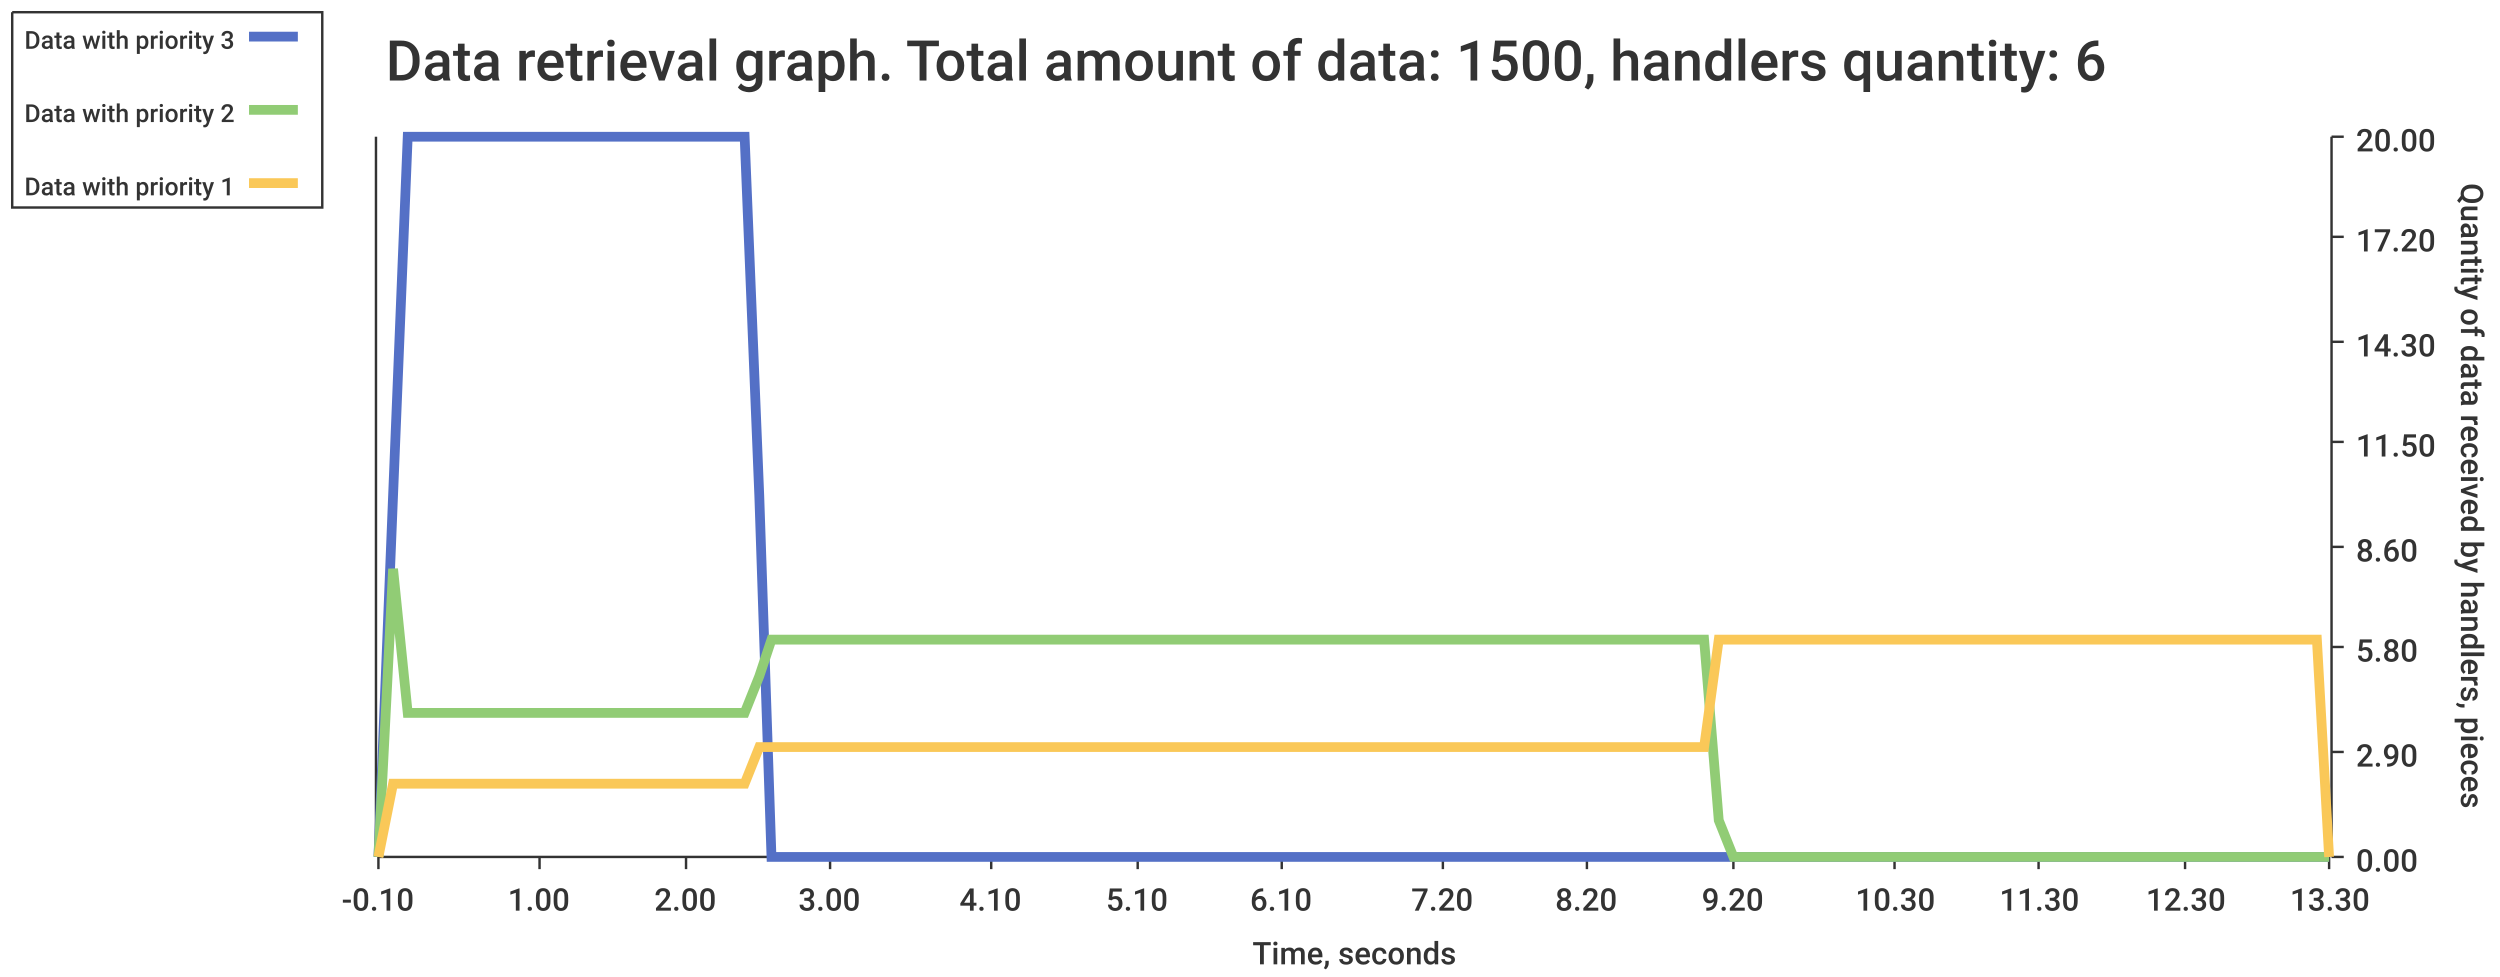
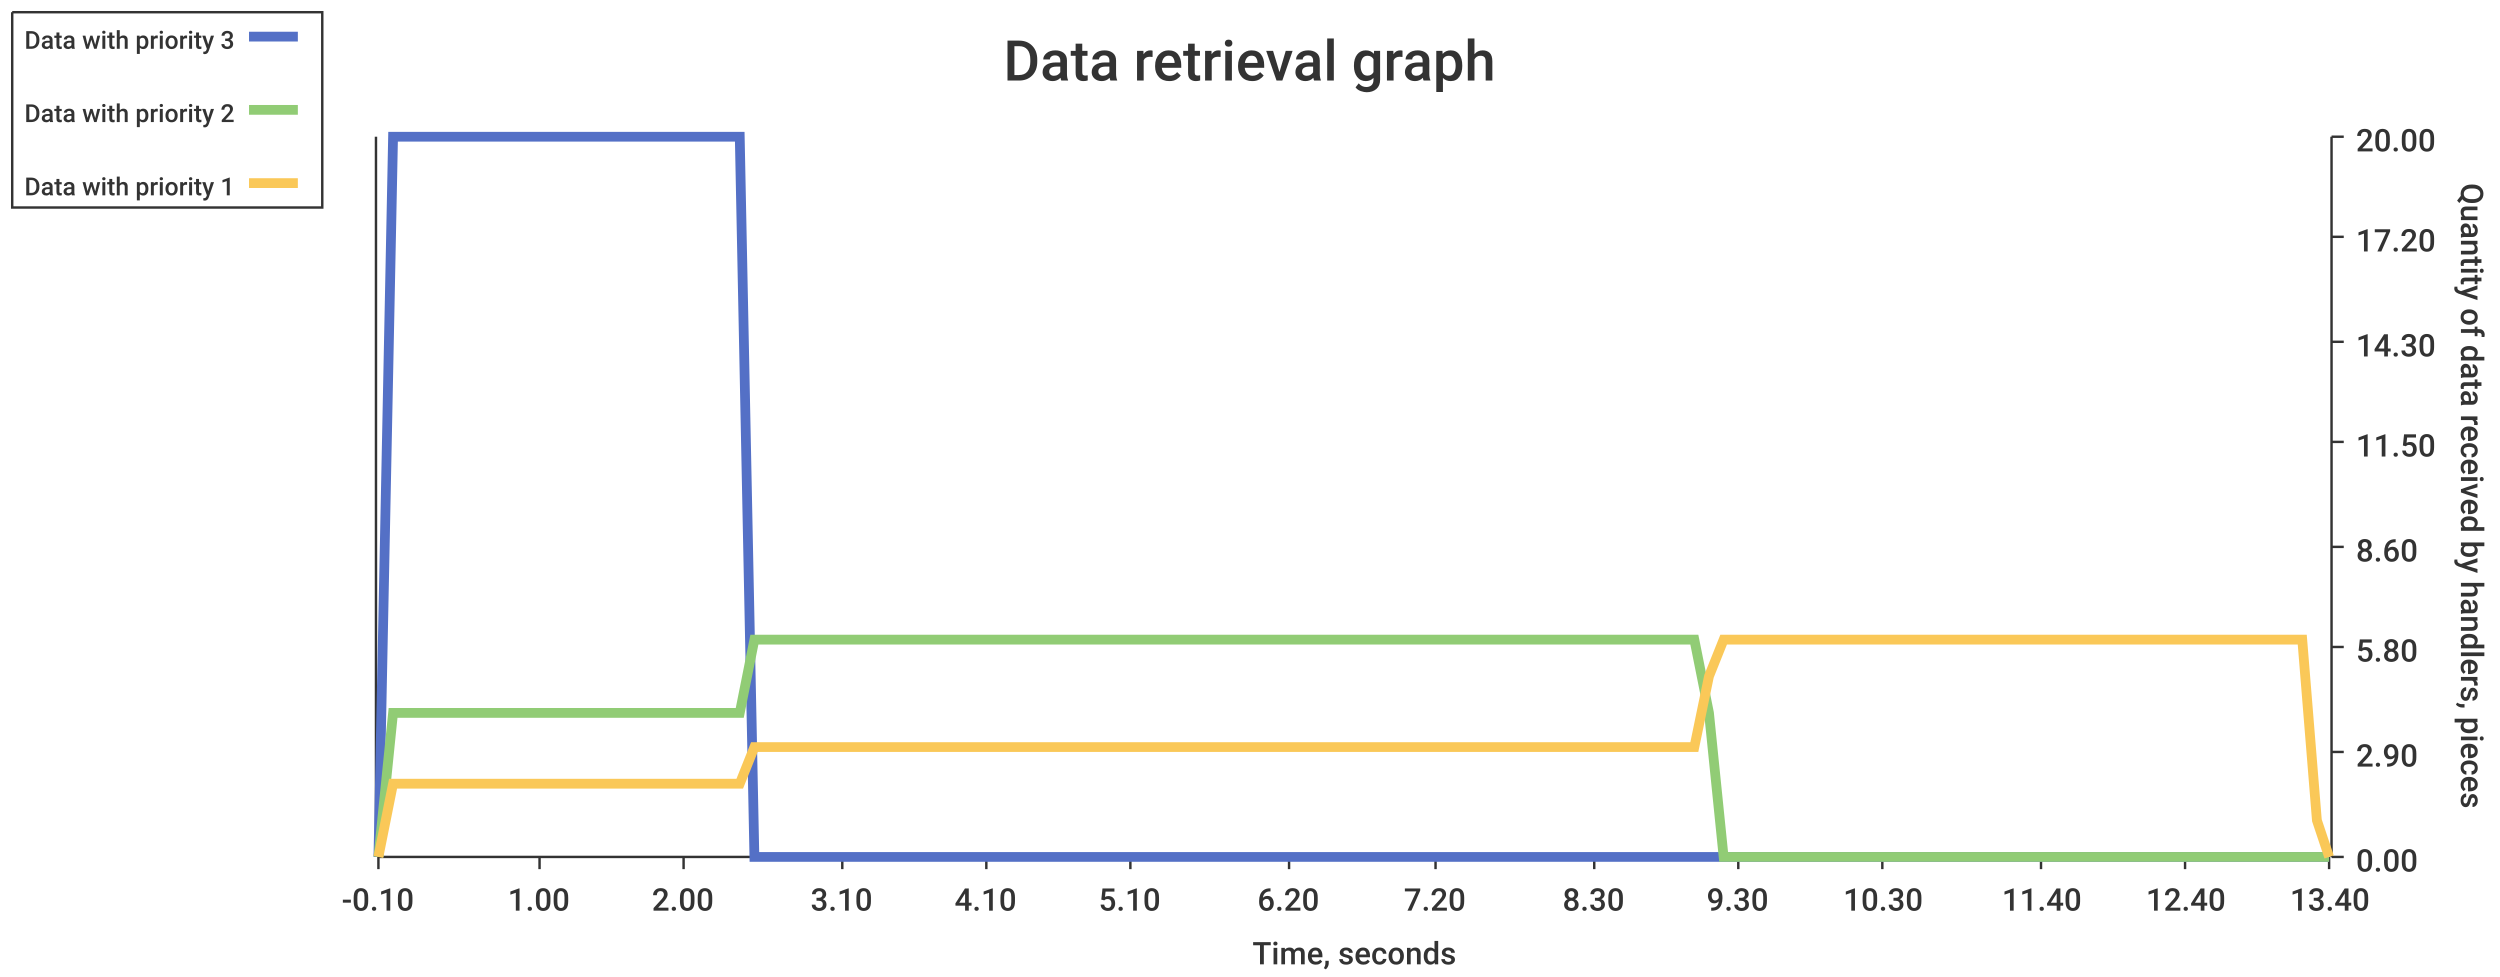
<svg xmlns="http://www.w3.org/2000/svg" width="1024" height="400">\n<path d="M 0 0 L 1024 0 L 1024 400 L 0 400 L 0 0" style="stroke-width:0;stroke:rgba(255,255,255,1.0);fill:rgba(1,1,1,0.0)" />
  <path d="M 155 56 L 954 56 L 954 351 L 155 351 L 155 56" style="stroke-width:0;stroke:rgba(255,255,255,1.0);fill:rgba(1,1,1,0.0)" />
  <path d="M 155 351 L 954 351" style="stroke-width:1;stroke:rgba(51,51,51,1.0);fill:none" />
  <path d="M 155 351 L 155 356" style="stroke-width:1;stroke:rgba(51,51,51,1.0);fill:none" />
  <text x="140" y="373" style="stroke-width:0;stroke:none;fill:rgba(51,51,51,1.0);font-size:12.8px;font-family:'Roboto Medium',sans-serif">-0.10</text>
  <path d="M 221 351 L 221 356" style="stroke-width:1;stroke:rgba(51,51,51,1.0);fill:none" />
  <text x="208" y="373" style="stroke-width:0;stroke:none;fill:rgba(51,51,51,1.0);font-size:12.8px;font-family:'Roboto Medium',sans-serif">1.00</text>
-   <path d="M 281 351 L 281 356" style="stroke-width:1;stroke:rgba(51,51,51,1.0);fill:none" />
-   <text x="268" y="373" style="stroke-width:0;stroke:none;fill:rgba(51,51,51,1.0);font-size:12.8px;font-family:'Roboto Medium',sans-serif">2.00</text>
-   <path d="M 340 351 L 340 356" style="stroke-width:1;stroke:rgba(51,51,51,1.0);fill:none" />
-   <text x="327" y="373" style="stroke-width:0;stroke:none;fill:rgba(51,51,51,1.0);font-size:12.8px;font-family:'Roboto Medium',sans-serif">3.00</text>
-   <path d="M 406 351 L 406 356" style="stroke-width:1;stroke:rgba(51,51,51,1.0);fill:none" />
-   <text x="393" y="373" style="stroke-width:0;stroke:none;fill:rgba(51,51,51,1.0);font-size:12.8px;font-family:'Roboto Medium',sans-serif">4.10</text>
-   <path d="M 466 351 L 466 356" style="stroke-width:1;stroke:rgba(51,51,51,1.0);fill:none" />
-   <text x="453" y="373" style="stroke-width:0;stroke:none;fill:rgba(51,51,51,1.0);font-size:12.8px;font-family:'Roboto Medium',sans-serif">5.10</text>
-   <path d="M 525 351 L 525 356" style="stroke-width:1;stroke:rgba(51,51,51,1.0);fill:none" />
-   <text x="512" y="373" style="stroke-width:0;stroke:none;fill:rgba(51,51,51,1.0);font-size:12.8px;font-family:'Roboto Medium',sans-serif">6.10</text>
-   <path d="M 591 351 L 591 356" style="stroke-width:1;stroke:rgba(51,51,51,1.0);fill:none" />
-   <text x="578" y="373" style="stroke-width:0;stroke:none;fill:rgba(51,51,51,1.0);font-size:12.8px;font-family:'Roboto Medium',sans-serif">7.20</text>
-   <path d="M 650 351 L 650 356" style="stroke-width:1;stroke:rgba(51,51,51,1.0);fill:none" />
-   <text x="637" y="373" style="stroke-width:0;stroke:none;fill:rgba(51,51,51,1.0);font-size:12.8px;font-family:'Roboto Medium',sans-serif">8.20</text>
-   <path d="M 710 351 L 710 356" style="stroke-width:1;stroke:rgba(51,51,51,1.0);fill:none" />
-   <text x="697" y="373" style="stroke-width:0;stroke:none;fill:rgba(51,51,51,1.0);font-size:12.8px;font-family:'Roboto Medium',sans-serif">9.20</text>
-   <path d="M 776 351 L 776 356" style="stroke-width:1;stroke:rgba(51,51,51,1.0);fill:none" />
-   <text x="760" y="373" style="stroke-width:0;stroke:none;fill:rgba(51,51,51,1.0);font-size:12.8px;font-family:'Roboto Medium',sans-serif">10.30</text>
-   <path d="M 835 351 L 835 356" style="stroke-width:1;stroke:rgba(51,51,51,1.0);fill:none" />
-   <text x="819" y="373" style="stroke-width:0;stroke:none;fill:rgba(51,51,51,1.0);font-size:12.8px;font-family:'Roboto Medium',sans-serif">11.30</text>
+   <path d="M 280 351 L 280 356" style="stroke-width:1;stroke:rgba(51,51,51,1.0);fill:none" />
+   <text x="267" y="373" style="stroke-width:0;stroke:none;fill:rgba(51,51,51,1.0);font-size:12.8px;font-family:'Roboto Medium',sans-serif">2.00</text>
+   <path d="M 345 351 L 345 356" style="stroke-width:1;stroke:rgba(51,51,51,1.0);fill:none" />
+   <text x="332" y="373" style="stroke-width:0;stroke:none;fill:rgba(51,51,51,1.0);font-size:12.8px;font-family:'Roboto Medium',sans-serif">3.10</text>
+   <path d="M 404 351 L 404 356" style="stroke-width:1;stroke:rgba(51,51,51,1.0);fill:none" />
+   <text x="391" y="373" style="stroke-width:0;stroke:none;fill:rgba(51,51,51,1.0);font-size:12.8px;font-family:'Roboto Medium',sans-serif">4.10</text>
+   <path d="M 463 351 L 463 356" style="stroke-width:1;stroke:rgba(51,51,51,1.0);fill:none" />
+   <text x="450" y="373" style="stroke-width:0;stroke:none;fill:rgba(51,51,51,1.0);font-size:12.8px;font-family:'Roboto Medium',sans-serif">5.10</text>
+   <path d="M 528 351 L 528 356" style="stroke-width:1;stroke:rgba(51,51,51,1.0);fill:none" />
+   <text x="515" y="373" style="stroke-width:0;stroke:none;fill:rgba(51,51,51,1.0);font-size:12.8px;font-family:'Roboto Medium',sans-serif">6.20</text>
+   <path d="M 588 351 L 588 356" style="stroke-width:1;stroke:rgba(51,51,51,1.0);fill:none" />
+   <text x="575" y="373" style="stroke-width:0;stroke:none;fill:rgba(51,51,51,1.0);font-size:12.8px;font-family:'Roboto Medium',sans-serif">7.20</text>
+   <path d="M 653 351 L 653 356" style="stroke-width:1;stroke:rgba(51,51,51,1.0);fill:none" />
+   <text x="640" y="373" style="stroke-width:0;stroke:none;fill:rgba(51,51,51,1.0);font-size:12.8px;font-family:'Roboto Medium',sans-serif">8.30</text>
+   <path d="M 712 351 L 712 356" style="stroke-width:1;stroke:rgba(51,51,51,1.0);fill:none" />
+   <text x="699" y="373" style="stroke-width:0;stroke:none;fill:rgba(51,51,51,1.0);font-size:12.8px;font-family:'Roboto Medium',sans-serif">9.30</text>
+   <path d="M 771 351 L 771 356" style="stroke-width:1;stroke:rgba(51,51,51,1.0);fill:none" />
+   <text x="755" y="373" style="stroke-width:0;stroke:none;fill:rgba(51,51,51,1.0);font-size:12.8px;font-family:'Roboto Medium',sans-serif">10.30</text>
+   <path d="M 836 351 L 836 356" style="stroke-width:1;stroke:rgba(51,51,51,1.0);fill:none" />
+   <text x="820" y="373" style="stroke-width:0;stroke:none;fill:rgba(51,51,51,1.0);font-size:12.8px;font-family:'Roboto Medium',sans-serif">11.40</text>
  <path d="M 895 351 L 895 356" style="stroke-width:1;stroke:rgba(51,51,51,1.0);fill:none" />
-   <text x="879" y="373" style="stroke-width:0;stroke:none;fill:rgba(51,51,51,1.0);font-size:12.8px;font-family:'Roboto Medium',sans-serif">12.30</text>
+   <text x="879" y="373" style="stroke-width:0;stroke:none;fill:rgba(51,51,51,1.0);font-size:12.8px;font-family:'Roboto Medium',sans-serif">12.40</text>
  <path d="M 954 351 L 954 356" style="stroke-width:1;stroke:rgba(51,51,51,1.0);fill:none" />
-   <text x="938" y="373" style="stroke-width:0;stroke:none;fill:rgba(51,51,51,1.0);font-size:12.8px;font-family:'Roboto Medium',sans-serif">13.30</text>
+   <text x="938" y="373" style="stroke-width:0;stroke:none;fill:rgba(51,51,51,1.0);font-size:12.8px;font-family:'Roboto Medium',sans-serif">13.40</text>
  <text x="513" y="395" style="stroke-width:0;stroke:none;fill:rgba(51,51,51,1.0);font-size:12.8px;font-family:'Roboto Medium',sans-serif">Time, seconds</text>
  <path d="M 221 351 L 221 56" style="stroke-width:0;stroke:none;fill:none" />
-   <path d="M 281 351 L 281 56" style="stroke-width:0;stroke:none;fill:none" />
-   <path d="M 340 351 L 340 56" style="stroke-width:0;stroke:none;fill:none" />
-   <path d="M 406 351 L 406 56" style="stroke-width:0;stroke:none;fill:none" />
-   <path d="M 466 351 L 466 56" style="stroke-width:0;stroke:none;fill:none" />
-   <path d="M 525 351 L 525 56" style="stroke-width:0;stroke:none;fill:none" />
-   <path d="M 591 351 L 591 56" style="stroke-width:0;stroke:none;fill:none" />
-   <path d="M 650 351 L 650 56" style="stroke-width:0;stroke:none;fill:none" />
-   <path d="M 710 351 L 710 56" style="stroke-width:0;stroke:none;fill:none" />
-   <path d="M 776 351 L 776 56" style="stroke-width:0;stroke:none;fill:none" />
-   <path d="M 835 351 L 835 56" style="stroke-width:0;stroke:none;fill:none" />
+   <path d="M 280 351 L 280 56" style="stroke-width:0;stroke:none;fill:none" />
+   <path d="M 345 351 L 345 56" style="stroke-width:0;stroke:none;fill:none" />
+   <path d="M 404 351 L 404 56" style="stroke-width:0;stroke:none;fill:none" />
+   <path d="M 463 351 L 463 56" style="stroke-width:0;stroke:none;fill:none" />
+   <path d="M 528 351 L 528 56" style="stroke-width:0;stroke:none;fill:none" />
+   <path d="M 588 351 L 588 56" style="stroke-width:0;stroke:none;fill:none" />
+   <path d="M 653 351 L 653 56" style="stroke-width:0;stroke:none;fill:none" />
+   <path d="M 712 351 L 712 56" style="stroke-width:0;stroke:none;fill:none" />
+   <path d="M 771 351 L 771 56" style="stroke-width:0;stroke:none;fill:none" />
+   <path d="M 836 351 L 836 56" style="stroke-width:0;stroke:none;fill:none" />
  <path d="M 895 351 L 895 56" style="stroke-width:0;stroke:none;fill:none" />
  <path d="M 955 351 L 955 56" style="stroke-width:1;stroke:rgba(51,51,51,1.0);fill:none" />
  <path d="M 955 351 L 960 351" style="stroke-width:1;stroke:rgba(51,51,51,1.0);fill:none" />
  <text x="965" y="357" style="stroke-width:0;stroke:none;fill:rgba(51,51,51,1.0);font-size:12.8px;font-family:'Roboto Medium',sans-serif">0.00</text>
  <path d="M 955 308 L 960 308" style="stroke-width:1;stroke:rgba(51,51,51,1.0);fill:none" />
  <text x="965" y="314" style="stroke-width:0;stroke:none;fill:rgba(51,51,51,1.0);font-size:12.8px;font-family:'Roboto Medium',sans-serif">2.90</text>
  <path d="M 955 265 L 960 265" style="stroke-width:1;stroke:rgba(51,51,51,1.0);fill:none" />
  <text x="965" y="271" style="stroke-width:0;stroke:none;fill:rgba(51,51,51,1.0);font-size:12.8px;font-family:'Roboto Medium',sans-serif">5.80</text>
  <path d="M 955 224 L 960 224" style="stroke-width:1;stroke:rgba(51,51,51,1.0);fill:none" />
  <text x="965" y="230" style="stroke-width:0;stroke:none;fill:rgba(51,51,51,1.0);font-size:12.8px;font-family:'Roboto Medium',sans-serif">8.60</text>
  <path d="M 955 181 L 960 181" style="stroke-width:1;stroke:rgba(51,51,51,1.0);fill:none" />
  <text x="965" y="187" style="stroke-width:0;stroke:none;fill:rgba(51,51,51,1.0);font-size:12.8px;font-family:'Roboto Medium',sans-serif">11.50</text>
  <path d="M 955 140 L 960 140" style="stroke-width:1;stroke:rgba(51,51,51,1.0);fill:none" />
  <text x="965" y="146" style="stroke-width:0;stroke:none;fill:rgba(51,51,51,1.0);font-size:12.8px;font-family:'Roboto Medium',sans-serif">14.30</text>
  <path d="M 955 97 L 960 97" style="stroke-width:1;stroke:rgba(51,51,51,1.0);fill:none" />
  <text x="965" y="103" style="stroke-width:0;stroke:none;fill:rgba(51,51,51,1.0);font-size:12.8px;font-family:'Roboto Medium',sans-serif">17.20</text>
  <path d="M 955 56 L 960 56" style="stroke-width:1;stroke:rgba(51,51,51,1.0);fill:none" />
  <text x="965" y="62" style="stroke-width:0;stroke:none;fill:rgba(51,51,51,1.0);font-size:12.8px;font-family:'Roboto Medium',sans-serif">20.00</text>
  <text x="1008" y="75" style="stroke-width:0;stroke:none;fill:rgba(51,51,51,1.0);font-size:12.8px;font-family:'Roboto Medium',sans-serif" transform="rotate(90.00,1008,75)">Quantity of data received by handlers, pieces</text>
  <path d="M 155 351 L 954 351" style="stroke-width:0;stroke:none;fill:none" />
  <path d="M 155 308 L 954 308" style="stroke-width:0;stroke:none;fill:none" />
  <path d="M 155 265 L 954 265" style="stroke-width:0;stroke:none;fill:none" />
  <path d="M 155 224 L 954 224" style="stroke-width:0;stroke:none;fill:none" />
  <path d="M 155 181 L 954 181" style="stroke-width:0;stroke:none;fill:none" />
  <path d="M 155 140 L 954 140" style="stroke-width:0;stroke:none;fill:none" />
  <path d="M 155 97 L 954 97" style="stroke-width:0;stroke:none;fill:none" />
  <path d="M 154 351 L 154 56" style="stroke-width:1;stroke:rgba(51,51,51,1.0);fill:none" />
  <path d="M 154 -9223372036854775457 L 149 -9223372036854775457" style="stroke-width:1;stroke:rgba(51,51,51,1.0);fill:none" />
  <text x="118" y="-9223372036854775451" style="stroke-width:0;stroke:none;fill:rgba(51,51,51,1.0);font-size:12.8px;font-family:'Roboto Medium',sans-serif">0.00</text>
  <path d="M 154 -9223372036854775457 L 149 -9223372036854775457" style="stroke-width:1;stroke:rgba(51,51,51,1.0);fill:none" />
  <text x="118" y="-9223372036854775451" style="stroke-width:0;stroke:none;fill:rgba(51,51,51,1.0);font-size:12.8px;font-family:'Roboto Medium',sans-serif">0.00</text>
  <path d="M 154 -9223372036854775457 L 149 -9223372036854775457" style="stroke-width:1;stroke:rgba(51,51,51,1.0);fill:none" />
  <text x="118" y="-9223372036854775451" style="stroke-width:0;stroke:none;fill:rgba(51,51,51,1.0);font-size:12.8px;font-family:'Roboto Medium',sans-serif">0.00</text>
  <path d="M 154 -9223372036854775457 L 149 -9223372036854775457" style="stroke-width:1;stroke:rgba(51,51,51,1.0);fill:none" />
  <text x="118" y="-9223372036854775451" style="stroke-width:0;stroke:none;fill:rgba(51,51,51,1.0);font-size:12.8px;font-family:'Roboto Medium',sans-serif">0.00</text>
  <path d="M 154 -9223372036854775457 L 149 -9223372036854775457" style="stroke-width:1;stroke:rgba(51,51,51,1.0);fill:none" />
  <text x="118" y="-9223372036854775451" style="stroke-width:0;stroke:none;fill:rgba(51,51,51,1.0);font-size:12.8px;font-family:'Roboto Medium',sans-serif">0.00</text>
  <path d="M 154 -9223372036854775457 L 149 -9223372036854775457" style="stroke-width:1;stroke:rgba(51,51,51,1.0);fill:none" />
  <text x="118" y="-9223372036854775451" style="stroke-width:0;stroke:none;fill:rgba(51,51,51,1.0);font-size:12.8px;font-family:'Roboto Medium',sans-serif">0.00</text>
  <path d="M 154 -9223372036854775457 L 149 -9223372036854775457" style="stroke-width:1;stroke:rgba(51,51,51,1.0);fill:none" />
  <text x="118" y="-9223372036854775451" style="stroke-width:0;stroke:none;fill:rgba(51,51,51,1.0);font-size:12.8px;font-family:'Roboto Medium',sans-serif">0.00</text>
  <path d="M 154 -9223372036854775457 L 149 -9223372036854775457" style="stroke-width:1;stroke:rgba(51,51,51,1.0);fill:none" />
  <text x="118" y="-9223372036854775451" style="stroke-width:0;stroke:none;fill:rgba(51,51,51,1.0);font-size:12.8px;font-family:'Roboto Medium',sans-serif">0.00</text>
  <path d="M 155 -9223372036854775457 L 954 -9223372036854775457" style="stroke-width:0;stroke:none;fill:none" />
  <path d="M 155 -9223372036854775457 L 954 -9223372036854775457" style="stroke-width:0;stroke:none;fill:none" />
  <path d="M 155 -9223372036854775457 L 954 -9223372036854775457" style="stroke-width:0;stroke:none;fill:none" />
  <path d="M 155 -9223372036854775457 L 954 -9223372036854775457" style="stroke-width:0;stroke:none;fill:none" />
  <path d="M 155 -9223372036854775457 L 954 -9223372036854775457" style="stroke-width:0;stroke:none;fill:none" />
  <path d="M 155 -9223372036854775457 L 954 -9223372036854775457" style="stroke-width:0;stroke:none;fill:none" />
  <path d="M 155 -9223372036854775457 L 954 -9223372036854775457" style="stroke-width:0;stroke:none;fill:none" />
-   <path d="M 155 351 L 161 203 L 167 56 L 173 56 L 179 56 L 185 56 L 191 56 L 197 56 L 203 56 L 209 56 L 215 56 L 221 56 L 227 56 L 233 56 L 239 56 L 245 56 L 251 56 L 257 56 L 263 56 L 269 56 L 275 56 L 281 56 L 287 56 L 293 56 L 299 56 L 305 56 L 311 203 L 316 351 L 322 351 L 328 351 L 334 351 L 340 351 L 346 351 L 352 351 L 358 351 L 364 351 L 370 351 L 376 351 L 382 351 L 388 351 L 394 351 L 400 351 L 406 351 L 412 351 L 418 351 L 424 351 L 430 351 L 436 351 L 442 351 L 448 351 L 454 351 L 460 351 L 466 351 L 472 351 L 477 351 L 483 351 L 489 351 L 495 351 L 501 351 L 507 351 L 513 351 L 519 351 L 525 351 L 531 351 L 537 351 L 543 351 L 549 351 L 555 351 L 561 351 L 567 351 L 573 351 L 579 351 L 585 351 L 591 351 L 597 351 L 603 351 L 609 351 L 615 351 L 621 351 L 627 351 L 633 351 L 638 351 L 644 351 L 650 351 L 656 351 L 662 351 L 668 351 L 674 351 L 680 351 L 686 351 L 692 351 L 698 351 L 704 351 L 710 351 L 716 351 L 722 351 L 728 351 L 734 351 L 740 351 L 746 351 L 752 351 L 758 351 L 764 351 L 770 351 L 776 351 L 782 351 L 788 351 L 794 351 L 799 351 L 805 351 L 811 351 L 817 351 L 823 351 L 829 351 L 835 351 L 841 351 L 847 351 L 853 351 L 859 351 L 865 351 L 871 351 L 877 351 L 883 351 L 889 351 L 895 351 L 901 351 L 907 351 L 913 351 L 919 351 L 925 351 L 931 351 L 937 351 L 943 351 L 949 351 L 954 351" style="stroke-width:4;stroke:rgba(84,112,198,1.0);fill:none" />
-   <path d="M 155 351 L 161 233 L 167 292 L 173 292 L 179 292 L 185 292 L 191 292 L 197 292 L 203 292 L 209 292 L 215 292 L 221 292 L 227 292 L 233 292 L 239 292 L 245 292 L 251 292 L 257 292 L 263 292 L 269 292 L 275 292 L 281 292 L 287 292 L 293 292 L 299 292 L 305 292 L 311 277 L 316 262 L 322 262 L 328 262 L 334 262 L 340 262 L 346 262 L 352 262 L 358 262 L 364 262 L 370 262 L 376 262 L 382 262 L 388 262 L 394 262 L 400 262 L 406 262 L 412 262 L 418 262 L 424 262 L 430 262 L 436 262 L 442 262 L 448 262 L 454 262 L 460 262 L 466 262 L 472 262 L 477 262 L 483 262 L 489 262 L 495 262 L 501 262 L 507 262 L 513 262 L 519 262 L 525 262 L 531 262 L 537 262 L 543 262 L 549 262 L 555 262 L 561 262 L 567 262 L 573 262 L 579 262 L 585 262 L 591 262 L 597 262 L 603 262 L 609 262 L 615 262 L 621 262 L 627 262 L 633 262 L 638 262 L 644 262 L 650 262 L 656 262 L 662 262 L 668 262 L 674 262 L 680 262 L 686 262 L 692 262 L 698 262 L 704 336 L 710 351 L 716 351 L 722 351 L 728 351 L 734 351 L 740 351 L 746 351 L 752 351 L 758 351 L 764 351 L 770 351 L 776 351 L 782 351 L 788 351 L 794 351 L 799 351 L 805 351 L 811 351 L 817 351 L 823 351 L 829 351 L 835 351 L 841 351 L 847 351 L 853 351 L 859 351 L 865 351 L 871 351 L 877 351 L 883 351 L 889 351 L 895 351 L 901 351 L 907 351 L 913 351 L 919 351 L 925 351 L 931 351 L 937 351 L 943 351 L 949 351 L 954 351" style="stroke-width:4;stroke:rgba(145,204,117,1.0);fill:none" />
-   <path d="M 155 351 L 161 321 L 167 321 L 173 321 L 179 321 L 185 321 L 191 321 L 197 321 L 203 321 L 209 321 L 215 321 L 221 321 L 227 321 L 233 321 L 239 321 L 245 321 L 251 321 L 257 321 L 263 321 L 269 321 L 275 321 L 281 321 L 287 321 L 293 321 L 299 321 L 305 321 L 311 306 L 316 306 L 322 306 L 328 306 L 334 306 L 340 306 L 346 306 L 352 306 L 358 306 L 364 306 L 370 306 L 376 306 L 382 306 L 388 306 L 394 306 L 400 306 L 406 306 L 412 306 L 418 306 L 424 306 L 430 306 L 436 306 L 442 306 L 448 306 L 454 306 L 460 306 L 466 306 L 472 306 L 477 306 L 483 306 L 489 306 L 495 306 L 501 306 L 507 306 L 513 306 L 519 306 L 525 306 L 531 306 L 537 306 L 543 306 L 549 306 L 555 306 L 561 306 L 567 306 L 573 306 L 579 306 L 585 306 L 591 306 L 597 306 L 603 306 L 609 306 L 615 306 L 621 306 L 627 306 L 633 306 L 638 306 L 644 306 L 650 306 L 656 306 L 662 306 L 668 306 L 674 306 L 680 306 L 686 306 L 692 306 L 698 306 L 704 262 L 710 262 L 716 262 L 722 262 L 728 262 L 734 262 L 740 262 L 746 262 L 752 262 L 758 262 L 764 262 L 770 262 L 776 262 L 782 262 L 788 262 L 794 262 L 799 262 L 805 262 L 811 262 L 817 262 L 823 262 L 829 262 L 835 262 L 841 262 L 847 262 L 853 262 L 859 262 L 865 262 L 871 262 L 877 262 L 883 262 L 889 262 L 895 262 L 901 262 L 907 262 L 913 262 L 919 262 L 925 262 L 931 262 L 937 262 L 943 262 L 949 262 L 954 351" style="stroke-width:4;stroke:rgba(250,200,88,1.0);fill:none" />
-   <text x="158" y="33" style="stroke-width:0;stroke:none;fill:rgba(51,51,51,1.0);font-size:23.0px;font-family:'Roboto Medium',sans-serif">Data retrieval graph. Total amount of data: 1500, handlers quantity: 6</text>
+   <path d="M 155 351 L 161 56 L 167 56 L 173 56 L 179 56 L 185 56 L 191 56 L 197 56 L 203 56 L 209 56 L 215 56 L 221 56 L 227 56 L 232 56 L 238 56 L 244 56 L 250 56 L 256 56 L 262 56 L 268 56 L 274 56 L 280 56 L 286 56 L 292 56 L 298 56 L 303 56 L 309 351 L 315 351 L 321 351 L 327 351 L 333 351 L 339 351 L 345 351 L 351 351 L 357 351 L 363 351 L 369 351 L 374 351 L 380 351 L 386 351 L 392 351 L 398 351 L 404 351 L 410 351 L 416 351 L 422 351 L 428 351 L 434 351 L 440 351 L 446 351 L 451 351 L 457 351 L 463 351 L 469 351 L 475 351 L 481 351 L 487 351 L 493 351 L 499 351 L 505 351 L 511 351 L 517 351 L 522 351 L 528 351 L 534 351 L 540 351 L 546 351 L 552 351 L 558 351 L 564 351 L 570 351 L 576 351 L 582 351 L 588 351 L 593 351 L 599 351 L 605 351 L 611 351 L 617 351 L 623 351 L 629 351 L 635 351 L 641 351 L 647 351 L 653 351 L 659 351 L 664 351 L 670 351 L 676 351 L 682 351 L 688 351 L 694 351 L 700 351 L 706 351 L 712 351 L 718 351 L 724 351 L 730 351 L 736 351 L 741 351 L 747 351 L 753 351 L 759 351 L 765 351 L 771 351 L 777 351 L 783 351 L 789 351 L 795 351 L 801 351 L 807 351 L 812 351 L 818 351 L 824 351 L 830 351 L 836 351 L 842 351 L 848 351 L 854 351 L 860 351 L 866 351 L 872 351 L 878 351 L 883 351 L 889 351 L 895 351 L 901 351 L 907 351 L 913 351 L 919 351 L 925 351 L 931 351 L 937 351 L 943 351 L 949 351 L 954 351" style="stroke-width:4;stroke:rgba(84,112,198,1.0);fill:none" />
+   <path d="M 155 351 L 161 292 L 167 292 L 173 292 L 179 292 L 185 292 L 191 292 L 197 292 L 203 292 L 209 292 L 215 292 L 221 292 L 227 292 L 232 292 L 238 292 L 244 292 L 250 292 L 256 292 L 262 292 L 268 292 L 274 292 L 280 292 L 286 292 L 292 292 L 298 292 L 303 292 L 309 262 L 315 262 L 321 262 L 327 262 L 333 262 L 339 262 L 345 262 L 351 262 L 357 262 L 363 262 L 369 262 L 374 262 L 380 262 L 386 262 L 392 262 L 398 262 L 404 262 L 410 262 L 416 262 L 422 262 L 428 262 L 434 262 L 440 262 L 446 262 L 451 262 L 457 262 L 463 262 L 469 262 L 475 262 L 481 262 L 487 262 L 493 262 L 499 262 L 505 262 L 511 262 L 517 262 L 522 262 L 528 262 L 534 262 L 540 262 L 546 262 L 552 262 L 558 262 L 564 262 L 570 262 L 576 262 L 582 262 L 588 262 L 593 262 L 599 262 L 605 262 L 611 262 L 617 262 L 623 262 L 629 262 L 635 262 L 641 262 L 647 262 L 653 262 L 659 262 L 664 262 L 670 262 L 676 262 L 682 262 L 688 262 L 694 262 L 700 292 L 706 351 L 712 351 L 718 351 L 724 351 L 730 351 L 736 351 L 741 351 L 747 351 L 753 351 L 759 351 L 765 351 L 771 351 L 777 351 L 783 351 L 789 351 L 795 351 L 801 351 L 807 351 L 812 351 L 818 351 L 824 351 L 830 351 L 836 351 L 842 351 L 848 351 L 854 351 L 860 351 L 866 351 L 872 351 L 878 351 L 883 351 L 889 351 L 895 351 L 901 351 L 907 351 L 913 351 L 919 351 L 925 351 L 931 351 L 937 351 L 943 351 L 949 351 L 954 351" style="stroke-width:4;stroke:rgba(145,204,117,1.0);fill:none" />
+   <path d="M 155 351 L 161 321 L 167 321 L 173 321 L 179 321 L 185 321 L 191 321 L 197 321 L 203 321 L 209 321 L 215 321 L 221 321 L 227 321 L 232 321 L 238 321 L 244 321 L 250 321 L 256 321 L 262 321 L 268 321 L 274 321 L 280 321 L 286 321 L 292 321 L 298 321 L 303 321 L 309 306 L 315 306 L 321 306 L 327 306 L 333 306 L 339 306 L 345 306 L 351 306 L 357 306 L 363 306 L 369 306 L 374 306 L 380 306 L 386 306 L 392 306 L 398 306 L 404 306 L 410 306 L 416 306 L 422 306 L 428 306 L 434 306 L 440 306 L 446 306 L 451 306 L 457 306 L 463 306 L 469 306 L 475 306 L 481 306 L 487 306 L 493 306 L 499 306 L 505 306 L 511 306 L 517 306 L 522 306 L 528 306 L 534 306 L 540 306 L 546 306 L 552 306 L 558 306 L 564 306 L 570 306 L 576 306 L 582 306 L 588 306 L 593 306 L 599 306 L 605 306 L 611 306 L 617 306 L 623 306 L 629 306 L 635 306 L 641 306 L 647 306 L 653 306 L 659 306 L 664 306 L 670 306 L 676 306 L 682 306 L 688 306 L 694 306 L 700 277 L 706 262 L 712 262 L 718 262 L 724 262 L 730 262 L 736 262 L 741 262 L 747 262 L 753 262 L 759 262 L 765 262 L 771 262 L 777 262 L 783 262 L 789 262 L 795 262 L 801 262 L 807 262 L 812 262 L 818 262 L 824 262 L 830 262 L 836 262 L 842 262 L 848 262 L 854 262 L 860 262 L 866 262 L 872 262 L 878 262 L 883 262 L 889 262 L 895 262 L 901 262 L 907 262 L 913 262 L 919 262 L 925 262 L 931 262 L 937 262 L 943 262 L 949 336 L 954 351" style="stroke-width:4;stroke:rgba(250,200,88,1.0);fill:none" />
+   <text x="411" y="33" style="stroke-width:0;stroke:none;fill:rgba(51,51,51,1.0);font-size:23.0px;font-family:'Roboto Medium',sans-serif">Data retrieval graph</text>
  <path d="M 5 5 L 132 5 L 132 85 L 5 85 L 5 5" style="stroke-width:1;stroke:rgba(51,51,51,1.0);fill:rgba(1,1,1,0.0)" />
  <text x="10" y="20" style="stroke-width:0;stroke:none;fill:rgba(51,51,51,1.0);font-size:10.2px;font-family:'Roboto Medium',sans-serif">Data with priority 3</text>
  <path d="M 102 15 L 122 15" style="stroke-width:4;stroke:rgba(84,112,198,1.0);fill:none" />
  <text x="10" y="50" style="stroke-width:0;stroke:none;fill:rgba(51,51,51,1.0);font-size:10.2px;font-family:'Roboto Medium',sans-serif">Data with priority 2</text>
  <path d="M 102 45 L 122 45" style="stroke-width:4;stroke:rgba(145,204,117,1.0);fill:none" />
  <text x="10" y="80" style="stroke-width:0;stroke:none;fill:rgba(51,51,51,1.0);font-size:10.2px;font-family:'Roboto Medium',sans-serif">Data with priority 1</text>
  <path d="M 102 75 L 122 75" style="stroke-width:4;stroke:rgba(250,200,88,1.0);fill:none" />
</svg>
